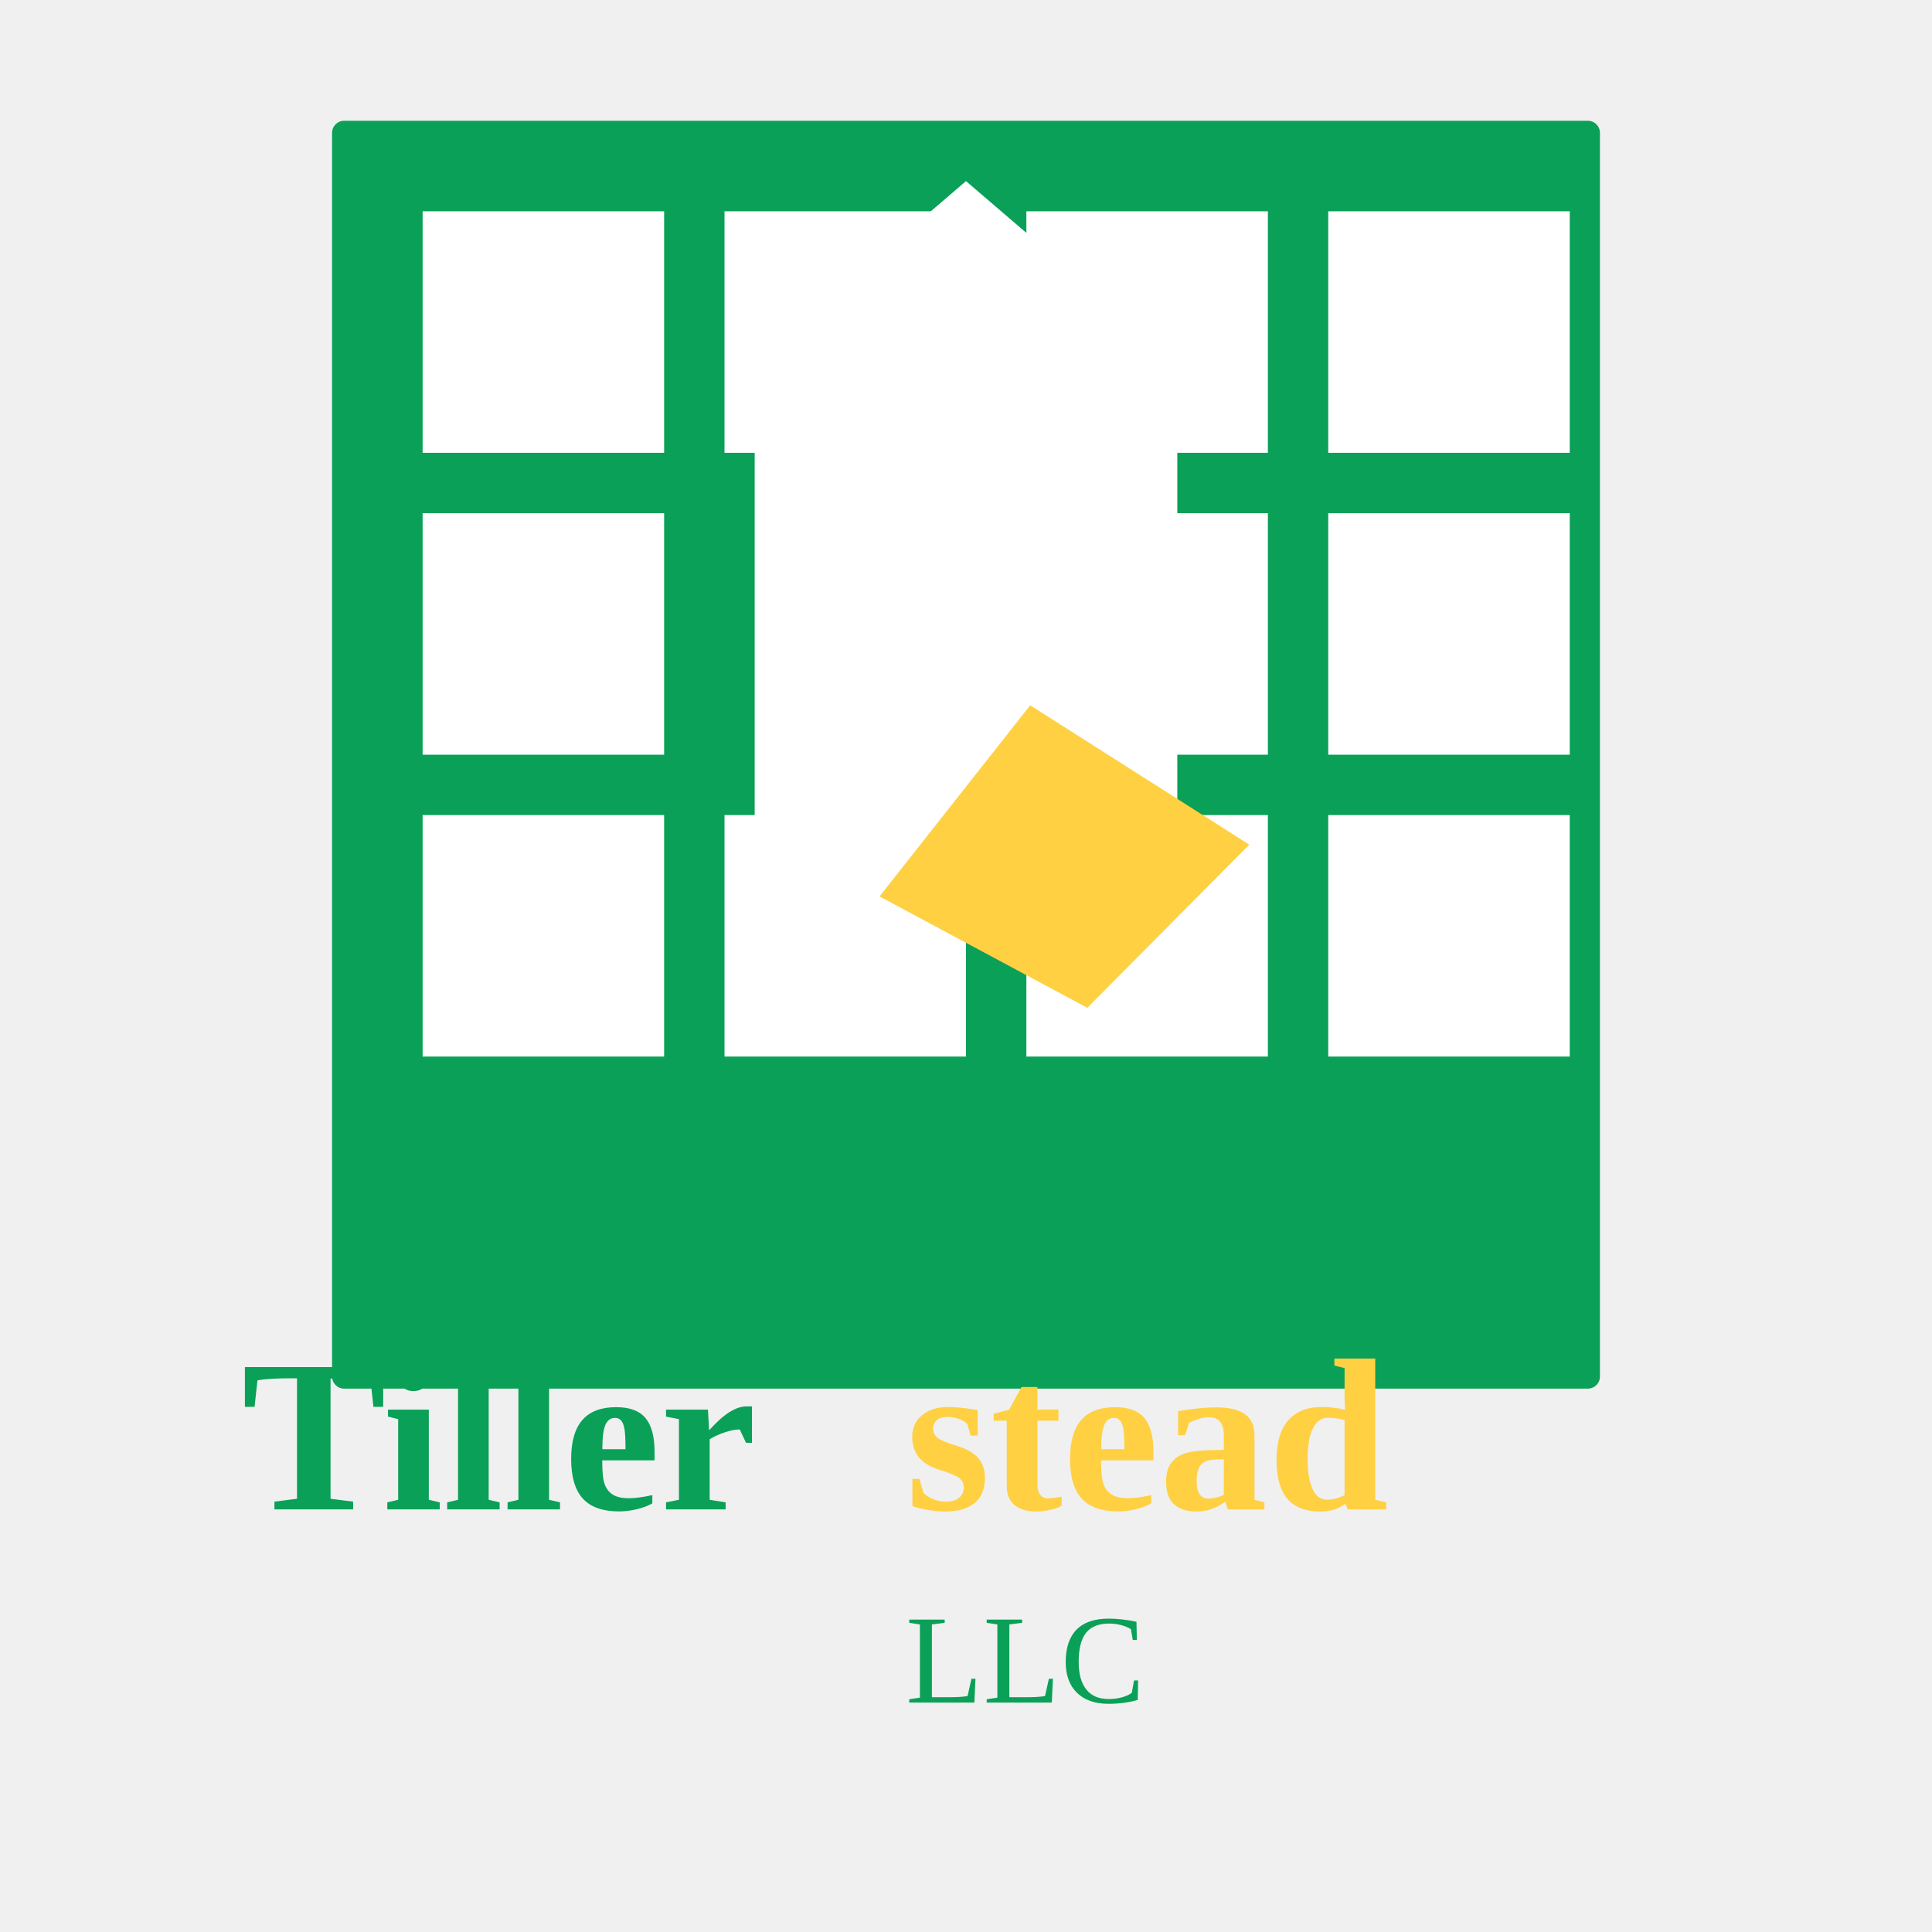
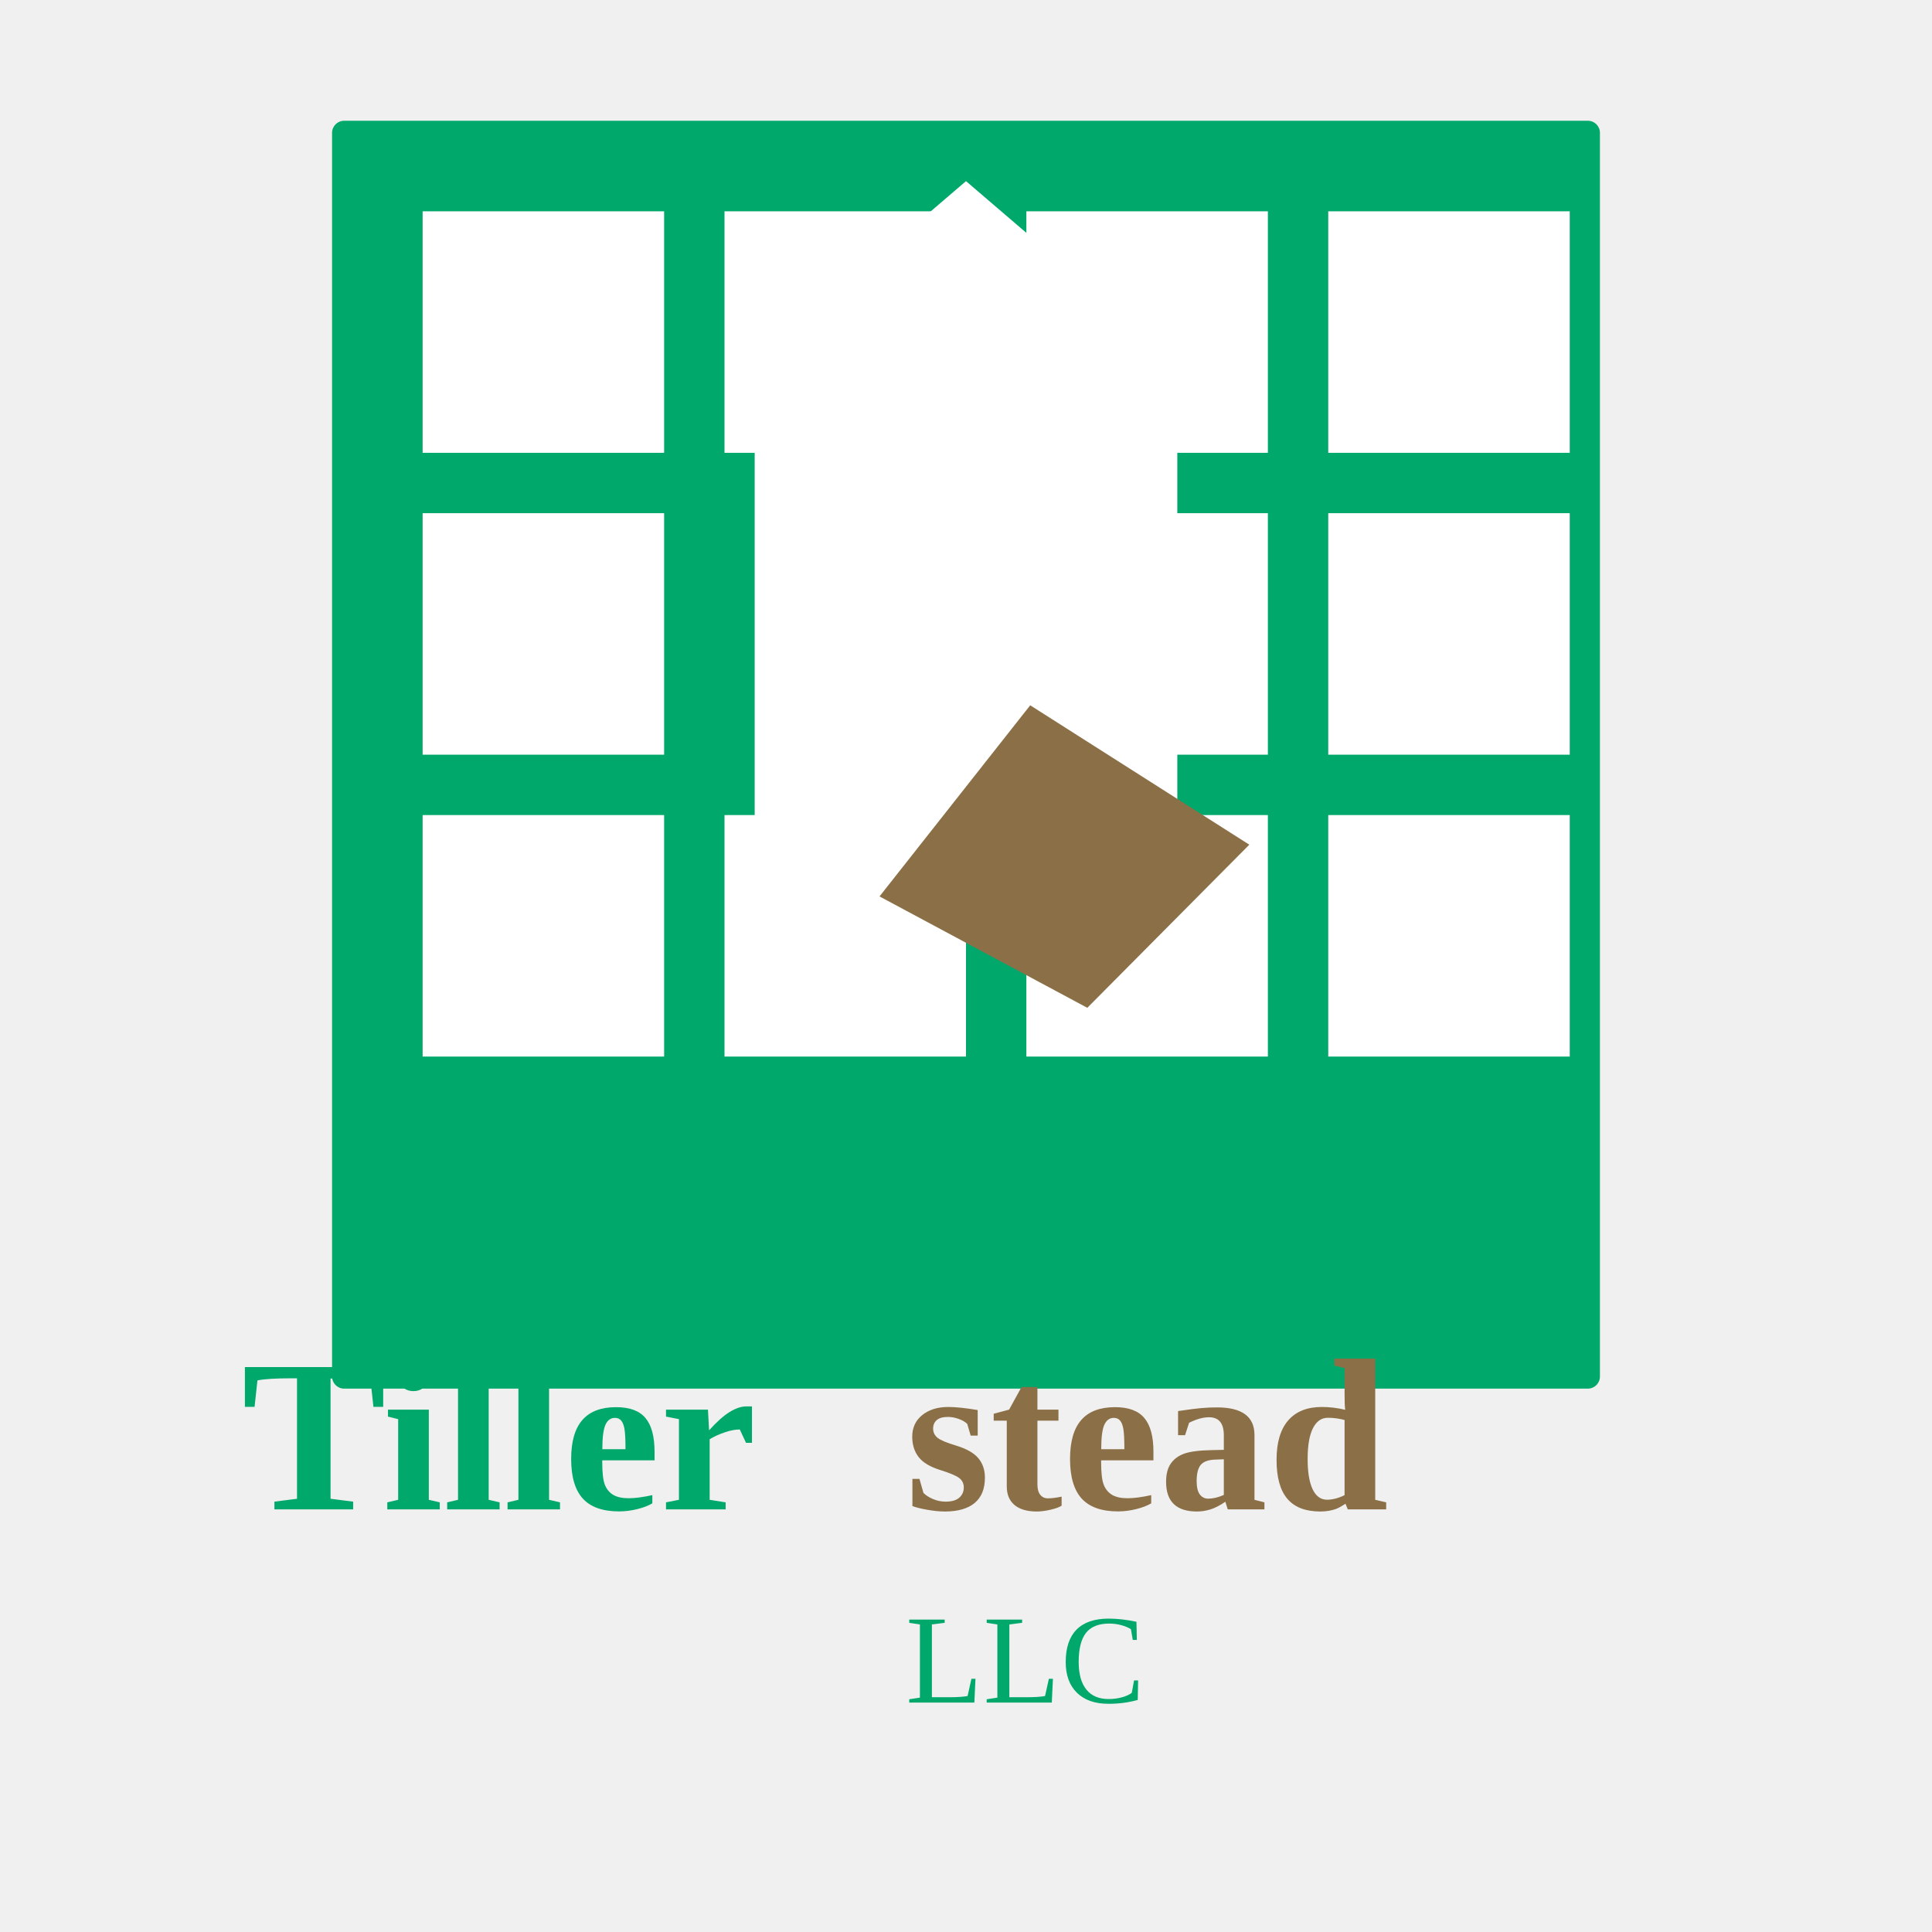
- <svg xmlns="http://www.w3.org/2000/svg" width="640" height="640" viewBox="0 0 640 640" role="img" aria-label="Tillerstead LLC logo">
-   <defs>
-     <style>
-       .s-emerald{fill:#0aa058;}
-       .s-gold{fill:#ffd042;}
-       .s-text-g{fill:#0aa058;}
-       .s-text-y{fill:#ffd042;}
-       .s-white{fill:#ffffff;}
-     </style>
-   </defs>
-   <rect x="110" y="40" width="420" height="420" class="s-emerald" rx="4" />
-   <rect x="140" y="70" width="80" height="80" class="s-white" />
-   <rect x="240" y="70" width="80" height="80" class="s-white" />
-   <rect x="340" y="70" width="80" height="80" class="s-white" />
-   <rect x="440" y="70" width="80" height="80" class="s-white" />
-   <rect x="140" y="170" width="80" height="80" class="s-white" />
-   <rect x="340" y="170" width="80" height="80" class="s-white" />
-   <rect x="440" y="170" width="80" height="80" class="s-white" />
-   <rect x="140" y="270" width="80" height="80" class="s-white" />
-   <rect x="240" y="270" width="80" height="80" class="s-white" />
-   <rect x="340" y="270" width="80" height="80" class="s-white" />
-   <rect x="440" y="270" width="80" height="80" class="s-white" />
-   <path d="M250 120 L320 60 L390 120 V300 H250 Z" class="s-white" />
-   <path d="M360 230 L410 300 L340 330 L290 270 Z" class="s-gold" transform="rotate(-22 360 280)" />
-   <g transform="translate(80,500)">
-     <text x="0" y="0" font-family="Georgia, 'Times New Roman', serif" font-size="72" font-weight="700" class="s-text-g">Tiller</text>
-     <text x="220" y="0" font-family="Georgia, 'Times New Roman', serif" font-size="72" font-weight="700" class="s-text-y">stead</text>
-     <text x="220" y="64" font-family="Georgia, 'Times New Roman', serif" font-size="42" class="s-text-g">LLC</text>
+ <svg xmlns="http://www.w3.org/2000/svg" viewBox="0 0 640 640" role="img" aria-labelledby="tillerstead-logo-title tillerstead-logo-desc">
+   <style>
+     .field{fill:var(--color-primary,#00a86b)}
+     .accent{fill:var(--color-accent,#8b6f47)}
+     .surface{fill:var(--color-surface-elevated,#fff)}
+     .word-main{fill:var(--color-primary,#00a86b);font:700 72px Georgia,'Times New Roman',serif}
+     .word-accent{fill:var(--color-accent,#8b6f47);font:700 72px Georgia,'Times New Roman',serif}
+     .word-llc{fill:var(--color-primary,#00a86b);font:400 42px Georgia,'Times New Roman',serif}
+   </style>
+   <rect x="110" y="40" width="420" height="420" rx="4" class="field" />
+   <path class="surface" d="M140 70h80v80h-80zM240 70h80v80h-80zM340 70h80v80h-80zM440 70h80v80h-80zM140 170h80v80h-80zM340 170h80v80h-80zM440 170h80v80h-80zM140 270h80v80h-80zM240 270h80v80h-80zM340 270h80v80h-80zM440 270h80v80h-80z" />
+   <path class="surface" d="M250 120 320 60 390 120V300H250Z" />
+   <path class="accent" transform="rotate(-22 360 280)" d="M360 230 410 300 340 330 290 270Z" />
+   <g transform="translate(80 500)">
+     <text x="0" y="0" class="word-main">Tiller</text>
+     <text x="220" y="0" class="word-accent">stead</text>
+     <text x="220" y="64" class="word-llc">LLC</text>
  </g>
</svg>
